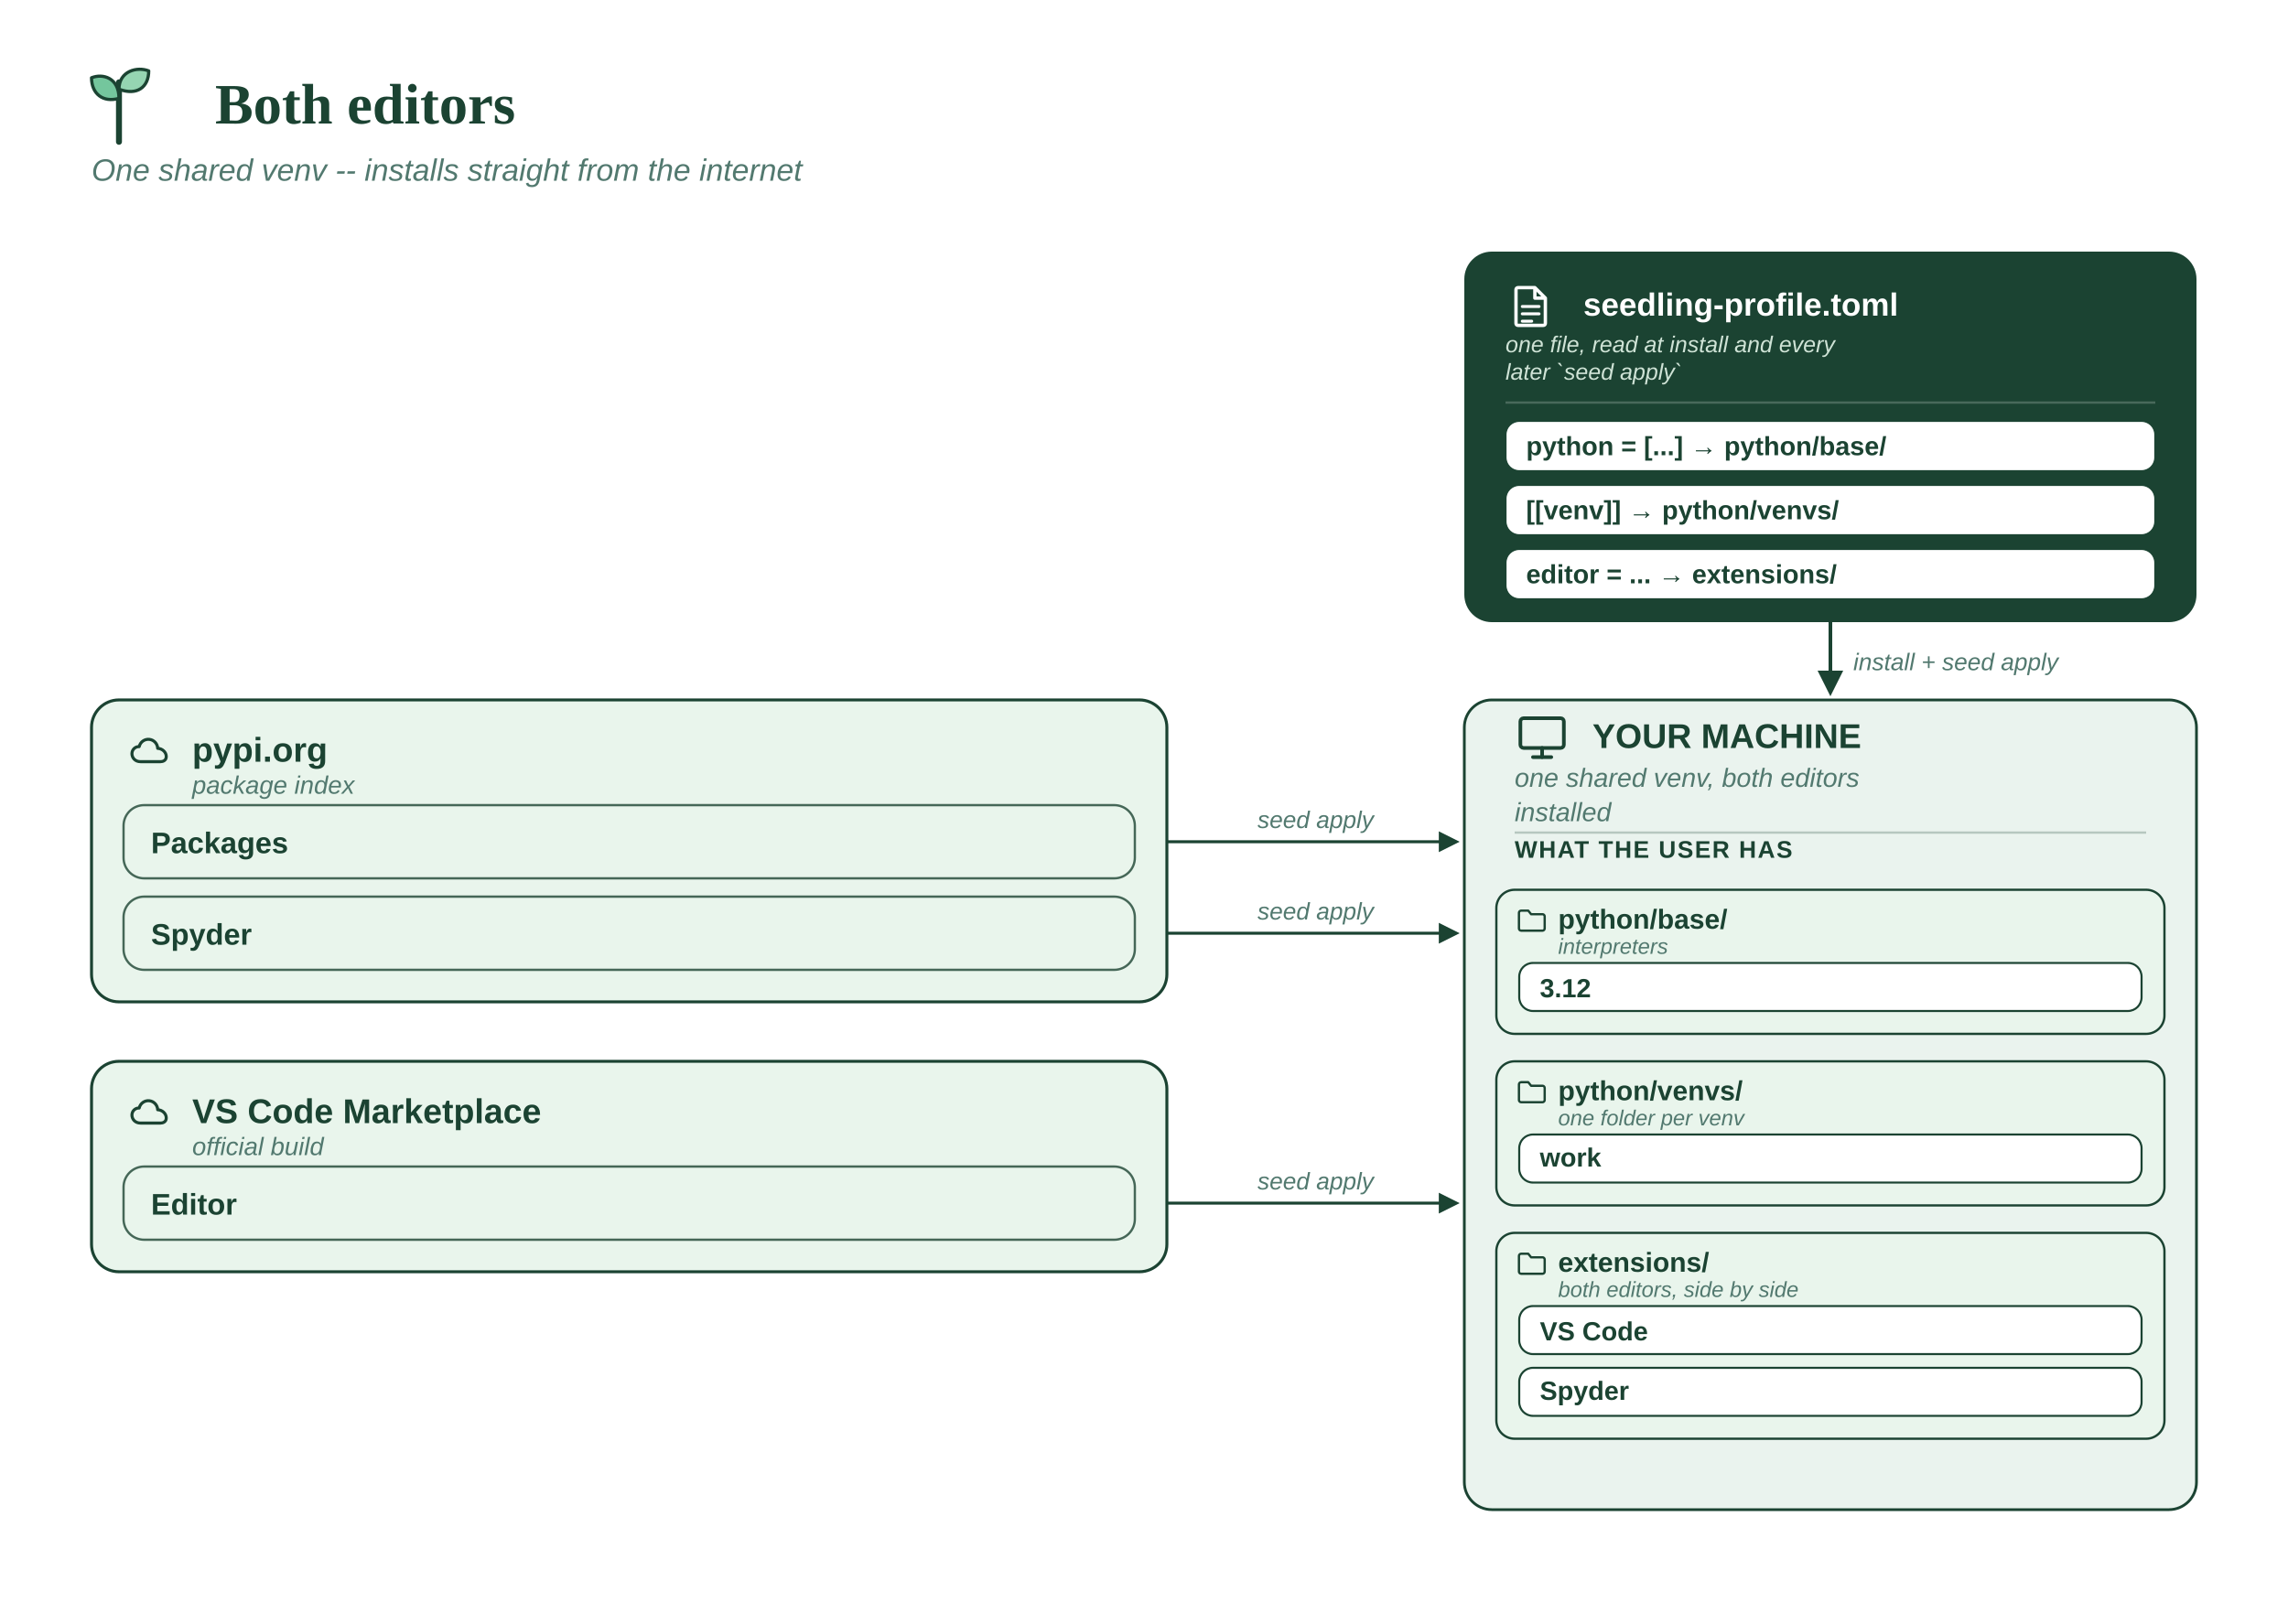
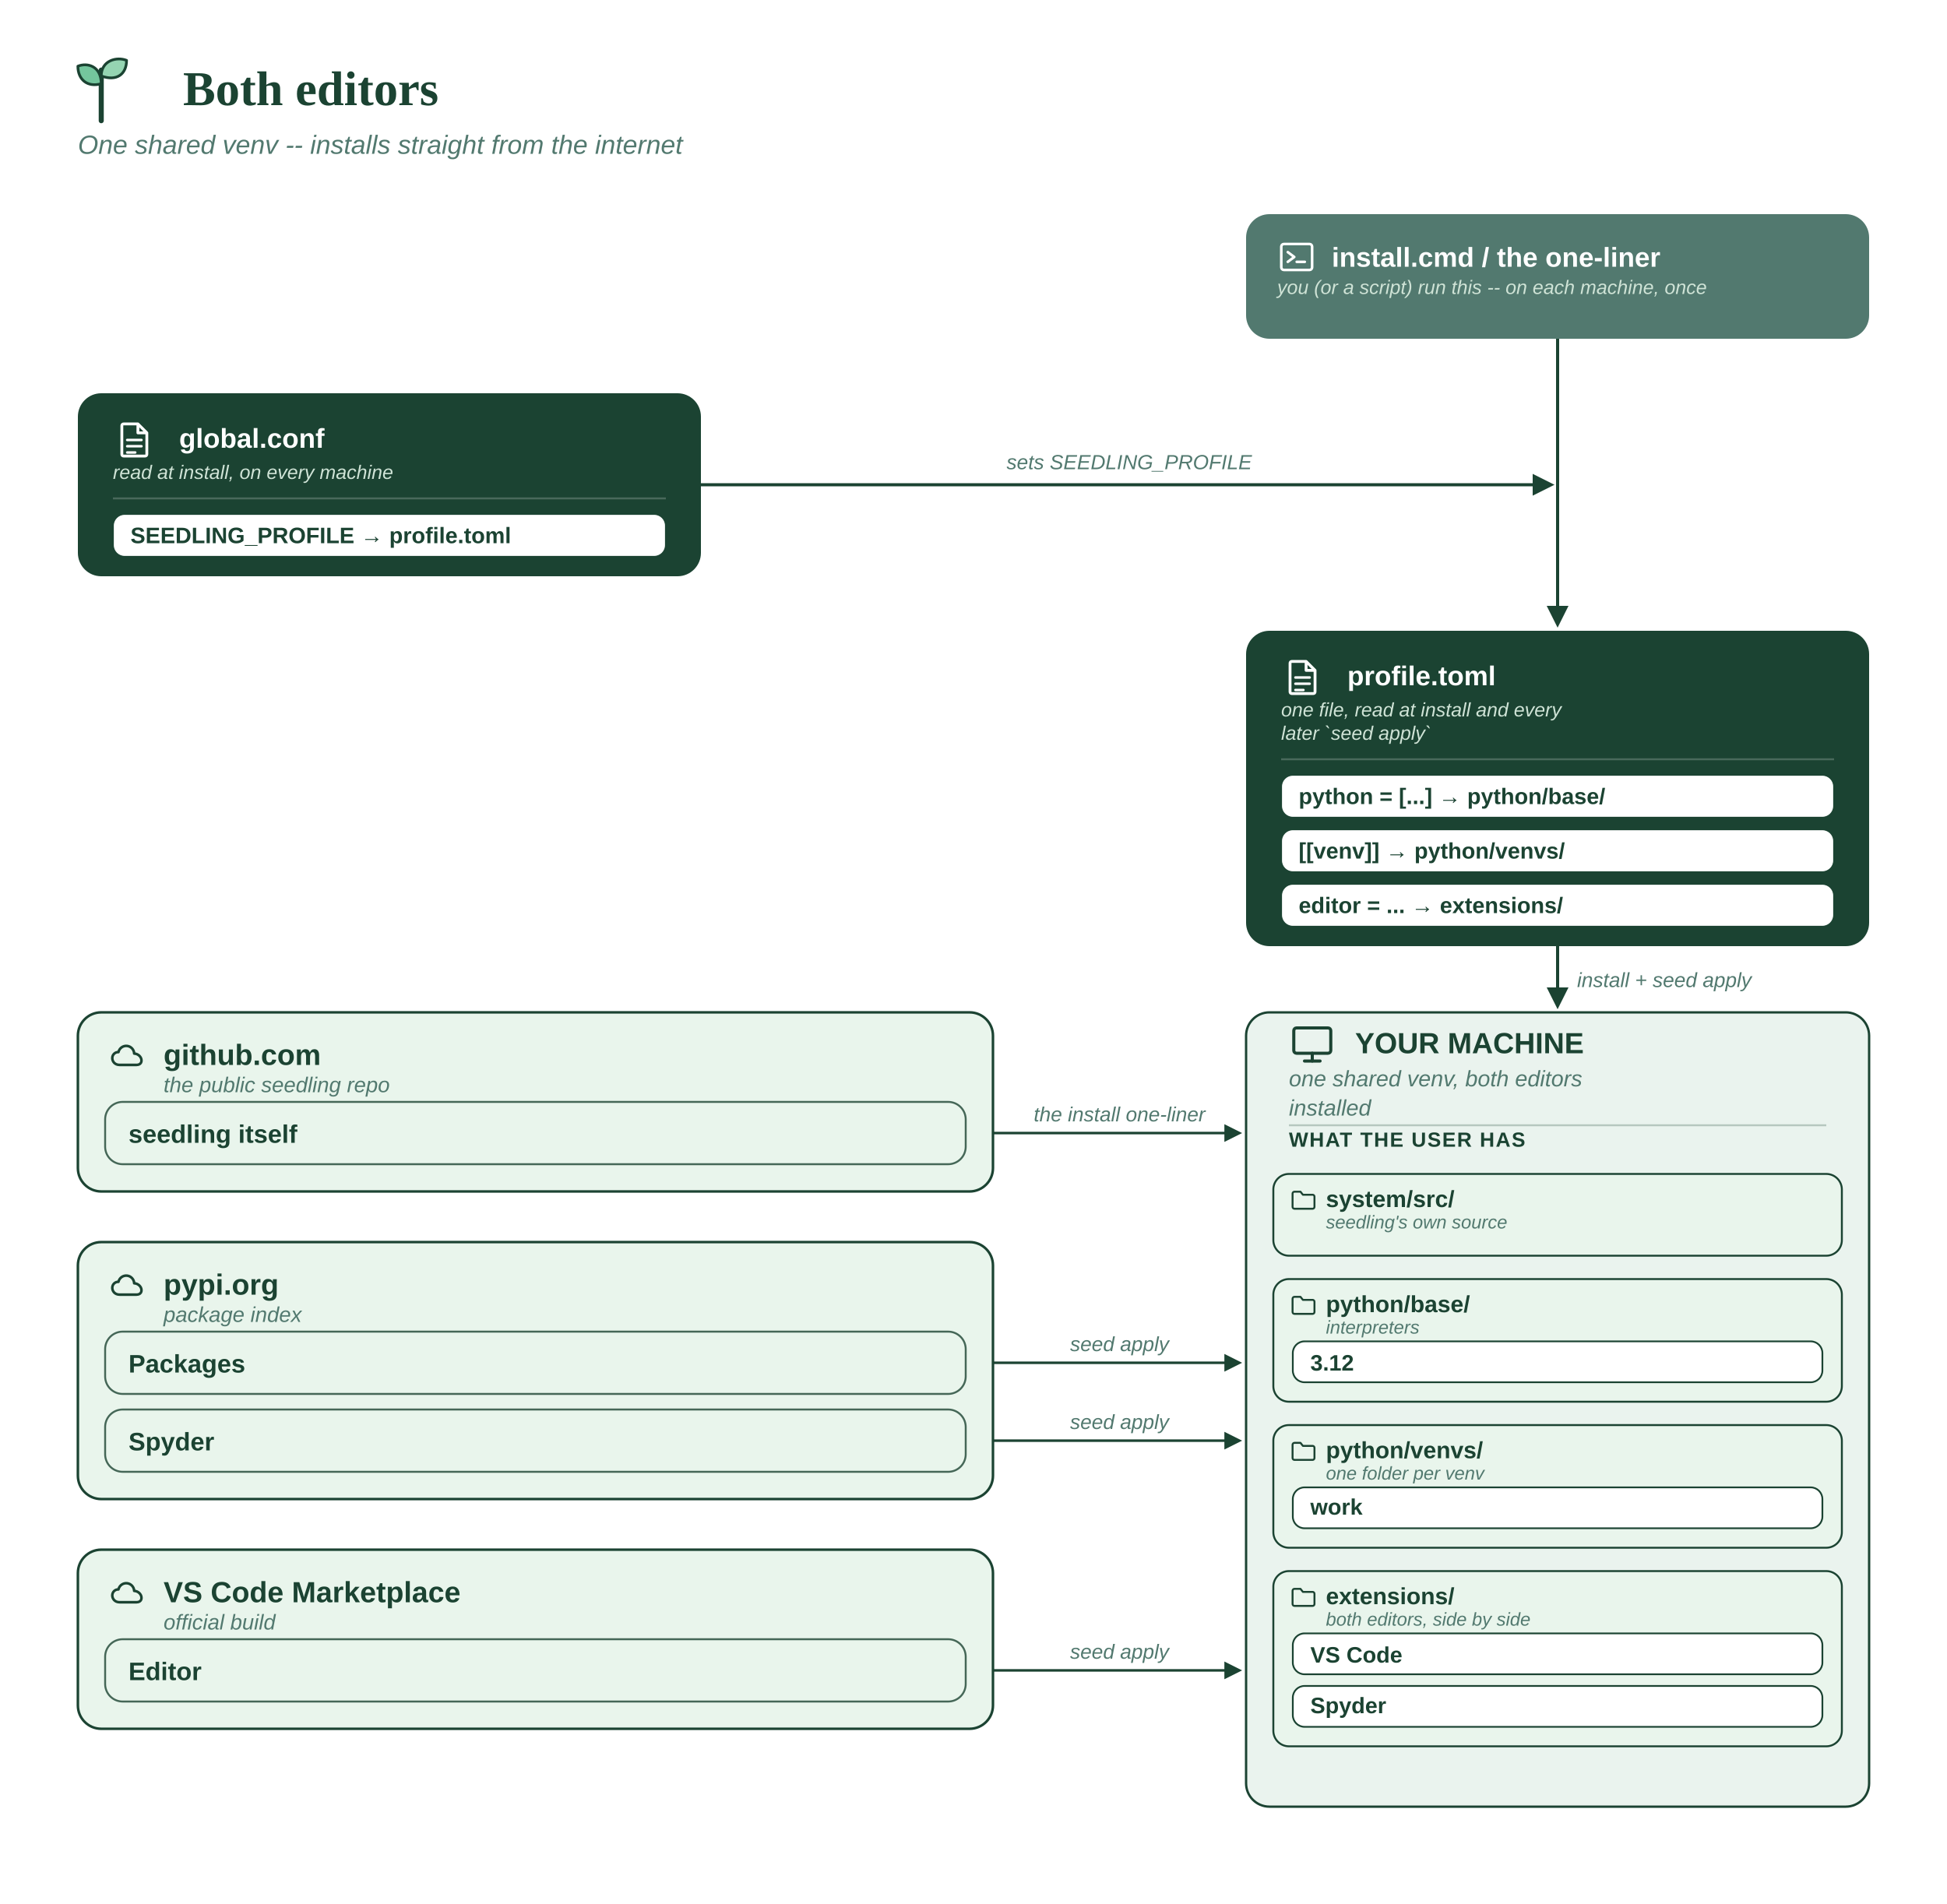
- <svg xmlns="http://www.w3.org/2000/svg" viewBox="0 0 1000 710" font-family="Arial, Helvetica, sans-serif">
+ <svg xmlns="http://www.w3.org/2000/svg" viewBox="0 0 1000 978" font-family="Arial, Helvetica, sans-serif">
  <defs>
    <defs>
      <style>
      .head  { font-family: Georgia, 'Times New Roman', serif; }
      .body  { font-family: Arial, Helvetica, sans-serif; }
      .fg    { fill: #1B4332; }
      .fw    { fill: #FFFFFF; }
      .fmute { fill: #52796F; }
    </style>
      <marker id="arrow" markerWidth="7" markerHeight="7" refX="5.5" refY="3.5" orient="auto">
        <path d="M0,0 L7,3.5 L0,7 Z" fill="#1B4332" />
      </marker>
      <symbol id="ic-cloud" viewBox="0 0 24 24">
        <path d="M6.5 18 C3.5 18 2 15.8 2 13.8 C2 11.6 3.8 10 5.8 10.1 C6.4 7.6 8.7 6 11.2 6.3 C13.6 6.6 15.4 8.6 15.5 11 C17.9 11.1 20 13 20 15.3 C20 17.4 18.2 18 17 18 Z" fill="none" stroke="currentColor" stroke-width="1.6" stroke-linejoin="round" />
      </symbol>
      <symbol id="ic-box" viewBox="0 0 24 24">
        <path d="M3 8 L12 4 L21 8 L12 12 Z" fill="none" stroke="currentColor" stroke-width="1.6" stroke-linejoin="round" />
        <path d="M3 8 V17 L12 21 V12" fill="none" stroke="currentColor" stroke-width="1.6" stroke-linejoin="round" />
        <path d="M21 8 V17 L12 21" fill="none" stroke="currentColor" stroke-width="1.6" stroke-linejoin="round" />
      </symbol>
      <symbol id="ic-server" viewBox="0 0 24 24">
        <rect x="3" y="4" width="18" height="6" rx="1.3" fill="none" stroke="currentColor" stroke-width="1.6" />
        <rect x="3" y="14" width="18" height="6" rx="1.3" fill="none" stroke="currentColor" stroke-width="1.6" />
        <circle cx="7" cy="7" r="1" fill="currentColor" />
        <circle cx="7" cy="17" r="1" fill="currentColor" />
      </symbol>
      <symbol id="ic-monitor" viewBox="0 0 24 24">
        <rect x="2.5" y="4" width="19" height="13" rx="1.4" fill="none" stroke="currentColor" stroke-width="1.6" />
        <line x1="8" y1="21" x2="16" y2="21" stroke="currentColor" stroke-width="1.6" stroke-linecap="round" />
        <line x1="12" y1="17" x2="12" y2="21" stroke="currentColor" stroke-width="1.6" stroke-linecap="round" />
      </symbol>
      <symbol id="ic-folder" viewBox="0 0 24 24">
        <path d="M3 6.5 C3 5.7 3.7 5 4.5 5 H9.5 L11.5 7.5 H19.5 C20.3 7.5 21 8.2 21 9 V17.5 C21 18.3 20.3 19 19.5 19 H4.5 C3.7 19 3 18.3 3 17.5 Z" fill="none" stroke="currentColor" stroke-width="1.6" stroke-linejoin="round" />
      </symbol>
      <symbol id="ic-doc" viewBox="0 0 24 24">
        <path d="M6 3 H14 L19 8 V20 C19 20.6 18.6 21 18 21 H6 C5.4 21 5 20.6 5 20 V4 C5 3.4 5.4 3 6 3 Z" fill="none" stroke="currentColor" stroke-width="1.6" stroke-linejoin="round" />
        <path d="M14 3 V8 H19" fill="none" stroke="currentColor" stroke-width="1.6" stroke-linejoin="round" />
        <line x1="8" y1="12" x2="16" y2="12" stroke="currentColor" stroke-width="1.4" stroke-linecap="round" />
        <line x1="8" y1="15.5" x2="16" y2="15.5" stroke="currentColor" stroke-width="1.4" stroke-linecap="round" />
        <line x1="8" y1="19" x2="12.5" y2="19" stroke="currentColor" stroke-width="1.4" stroke-linecap="round" />
      </symbol>
+       <symbol id="ic-terminal" viewBox="0 0 24 24">
+         <rect x="2.5" y="4" width="19" height="16" rx="1.6" fill="none" stroke="currentColor" stroke-width="1.6" />
+         <path d="M6.5 9 L10.5 12 L6.5 15" fill="none" stroke="currentColor" stroke-width="1.6" stroke-linecap="round" stroke-linejoin="round" />
+         <line x1="12" y1="15" x2="17" y2="15" stroke="currentColor" stroke-width="1.6" stroke-linecap="round" />
+       </symbol>
    </defs>
  </defs>
-   <rect x="0" y="0" width="1000" height="710" fill="#FFFFFF" />
+   <rect x="0" y="0" width="1000" height="978" fill="#FFFFFF" />
  <g transform="translate(40,20)">
    <path d="M12 42 V16" stroke="#1B4332" stroke-width="2.6" stroke-linecap="round" fill="none" />
    <path d="M12 23 C12 14 5 12 0 14 C0 21 5 25 12 23 Z" fill="#74C69D" stroke="#1B4332" stroke-width="1.4" stroke-linejoin="round" />
    <path d="M12 19 C12 11 20 9 25 11 C25 18 20 22 12 19 Z" fill="#95D5B2" stroke="#1B4332" stroke-width="1.4" stroke-linejoin="round" />
  </g>
  <text x="94" y="54" class="head fg" font-size="25" font-weight="700">Both editors</text>
  <text x="40" y="79" class="body fmute" font-size="13.5" font-style="italic">One shared venv -- installs straight from the internet</text>
-   <rect x="640" y="110" width="320" height="162" rx="12" fill="#1B4332" />
-   <use href="#ic-doc" x="658" y="123" width="22" height="22" color="#FFFFFF" />
-   <text x="692" y="138" class="body fw" font-size="14.0" font-weight="700">seedling-profile.toml</text>
-   <text x="658" y="154" class="body" fill="#CFE3D6" font-size="10" font-style="italic">one file, read at install and every</text>
-   <text x="658" y="166" class="body" fill="#CFE3D6" font-size="10" font-style="italic">later `seed apply`</text>
-   <line x1="658" y1="176" x2="942" y2="176" stroke="#FFFFFF" stroke-width="1" opacity="0.2" />
-   <rect x="658" y="184" width="284" height="22" rx="6" fill="#FFFFFF" stroke="#1B4332" stroke-width="0.9" />
-   <text x="667" y="199" class="body fg" font-size="11.5" font-weight="600">python = [...]  →  python/base/</text>
-   <rect x="658" y="212" width="284" height="22" rx="6" fill="#FFFFFF" stroke="#1B4332" stroke-width="0.9" />
-   <text x="667" y="227" class="body fg" font-size="11.5" font-weight="600">[[venv]]  →  python/venvs/</text>
-   <rect x="658" y="240" width="284" height="22" rx="6" fill="#FFFFFF" stroke="#1B4332" stroke-width="0.9" />
-   <text x="667" y="255" class="body fg" font-size="11.5" font-weight="600">editor = ...  →  extensions/</text>
-   <line x1="800" y1="272" x2="800" y2="302" stroke="#1B4332" stroke-width="1.6" marker-end="url(#arrow)" />
-   <text x="810" y="293" class="body fmute" font-size="10.5" font-style="italic">install + seed apply</text>
-   <rect x="640" y="306" width="320" height="354" rx="12" fill="#EAF3EE" stroke="#1B4332" stroke-width="1.2" />
-   <use href="#ic-monitor" x="662" y="310" width="24" height="24" color="#1B4332" />
-   <text x="696" y="327" class="body fg" font-size="15" font-weight="700">YOUR MACHINE</text>
-   <text x="662" y="344" class="body fmute" font-size="11.5" font-style="italic">one shared venv, both editors</text>
-   <text x="662" y="359" class="body fmute" font-size="11.5" font-style="italic">installed</text>
-   <line x1="662" y1="364" x2="938" y2="364" stroke="#1B4332" stroke-width="1" opacity="0.25" />
-   <text x="662" y="375" class="body fg" font-size="10.5" font-weight="700" letter-spacing="0.6">WHAT THE USER HAS</text>
-   <rect x="654" y="389" width="292" height="63" rx="8" fill="#E9F5EC" stroke="#1B4332" stroke-width="1" />
-   <use href="#ic-folder" x="662" y="395" width="15" height="15" color="#1B4332" />
-   <text x="681" y="406" class="body fg" font-size="12.0" font-weight="700">python/base/</text>
-   <text x="681" y="417" class="body fmute" font-size="9.5" font-style="italic">interpreters</text>
-   <rect x="664" y="421" width="272" height="21" rx="6" fill="#FFFFFF" stroke="#1B4332" stroke-width="0.9" />
-   <text x="673" y="436" class="body fg" font-size="11.5" font-weight="600">3.12</text>
-   <rect x="654" y="464" width="292" height="63" rx="8" fill="#E9F5EC" stroke="#1B4332" stroke-width="1" />
-   <use href="#ic-folder" x="662" y="470" width="15" height="15" color="#1B4332" />
-   <text x="681" y="481" class="body fg" font-size="12.0" font-weight="700">python/venvs/</text>
-   <text x="681" y="492" class="body fmute" font-size="9.5" font-style="italic">one folder per venv</text>
-   <rect x="664" y="496" width="272" height="21" rx="6" fill="#FFFFFF" stroke="#1B4332" stroke-width="0.9" />
-   <text x="673" y="510" class="body fg" font-size="11.5" font-weight="600">work</text>
-   <rect x="654" y="539" width="292" height="90" rx="8" fill="#E9F5EC" stroke="#1B4332" stroke-width="1" />
-   <use href="#ic-folder" x="662" y="545" width="15" height="15" color="#1B4332" />
-   <text x="681" y="556" class="body fg" font-size="12.0" font-weight="700">extensions/</text>
-   <text x="681" y="567" class="body fmute" font-size="9.5" font-style="italic">both editors, side by side</text>
-   <rect x="664" y="571" width="272" height="21" rx="6" fill="#FFFFFF" stroke="#1B4332" stroke-width="0.9" />
-   <text x="673" y="586" class="body fg" font-size="11.5" font-weight="600">VS Code</text>
-   <rect x="664" y="598" width="272" height="21" rx="6" fill="#FFFFFF" stroke="#1B4332" stroke-width="0.9" />
-   <text x="673" y="612" class="body fg" font-size="11.5" font-weight="600">Spyder</text>
-   <rect x="40" y="306" width="470" height="132" rx="12" fill="#E9F5EC" stroke="#1B4332" stroke-width="1.3" />
-   <use href="#ic-cloud" x="56" y="318" width="20" height="20" color="#1B4332" />
-   <text x="84" y="333" class="body fg" font-size="15.0" font-weight="700">pypi.org</text>
-   <text x="84" y="347" class="body fmute" font-size="11.0" font-style="italic">package index</text>
-   <rect x="54" y="352" width="442" height="32" rx="9" fill="#E9F5EC" stroke="#1B4332" stroke-width="1" opacity="0.8" />
-   <text x="66" y="373" class="body fg" font-size="13.0" font-weight="700">Packages</text>
-   <line x1="510" y1="368" x2="636" y2="368" stroke="#1B4332" stroke-width="1.3" marker-end="url(#arrow)" />
-   <text x="575" y="362" text-anchor="middle" class="body fmute" font-size="10.5" font-style="italic">seed apply</text>
-   <rect x="54" y="392" width="442" height="32" rx="9" fill="#E9F5EC" stroke="#1B4332" stroke-width="1" opacity="0.8" />
-   <text x="66" y="413" class="body fg" font-size="13.0" font-weight="700">Spyder</text>
-   <line x1="510" y1="408" x2="636" y2="408" stroke="#1B4332" stroke-width="1.3" marker-end="url(#arrow)" />
-   <text x="575" y="402" text-anchor="middle" class="body fmute" font-size="10.5" font-style="italic">seed apply</text>
-   <rect x="40" y="464" width="470" height="92" rx="12" fill="#E9F5EC" stroke="#1B4332" stroke-width="1.3" />
-   <use href="#ic-cloud" x="56" y="476" width="20" height="20" color="#1B4332" />
-   <text x="84" y="491" class="body fg" font-size="15.0" font-weight="700">VS Code Marketplace</text>
-   <text x="84" y="505" class="body fmute" font-size="11.0" font-style="italic">official build</text>
-   <rect x="54" y="510" width="442" height="32" rx="9" fill="#E9F5EC" stroke="#1B4332" stroke-width="1" opacity="0.8" />
-   <text x="66" y="531" class="body fg" font-size="13.0" font-weight="700">Editor</text>
-   <line x1="510" y1="526" x2="636" y2="526" stroke="#1B4332" stroke-width="1.3" marker-end="url(#arrow)" />
-   <text x="575" y="520" text-anchor="middle" class="body fmute" font-size="10.5" font-style="italic">seed apply</text>
+   <rect x="640" y="110" width="320" height="64" rx="12" fill="#52796F" />
+   <use href="#ic-terminal" x="656" y="122" width="20" height="20" color="#FFFFFF" />
+   <text x="684" y="137" class="body fw" font-size="14.0" font-weight="700">install.cmd  /  the one-liner</text>
+   <text x="656" y="151" class="body" fill="#CFE3D6" font-size="10" font-style="italic">you (or a script) run this -- on each machine, once</text>
+   <line x1="800" y1="174" x2="800" y2="320" stroke="#1B4332" stroke-width="1.6" marker-end="url(#arrow)" />
+   <rect x="40" y="202" width="320" height="94" rx="12" fill="#1B4332" />
+   <use href="#ic-doc" x="58" y="215" width="22" height="22" color="#FFFFFF" />
+   <text x="92" y="230" class="body fw" font-size="14" font-weight="700">global.conf</text>
+   <text x="58" y="246" class="body" fill="#CFE3D6" font-size="10" font-style="italic">read at install, on every machine</text>
+   <line x1="58" y1="256" x2="342" y2="256" stroke="#FFFFFF" stroke-width="1" opacity="0.2" />
+   <rect x="58" y="264" width="284" height="22" rx="6" fill="#FFFFFF" stroke="#1B4332" stroke-width="0.9" />
+   <text x="67" y="279" class="body fg" font-size="11.5" font-weight="600">SEEDLING_PROFILE  →  profile.toml</text>
+   <line x1="360" y1="249" x2="796" y2="249" stroke="#1B4332" stroke-width="1.6" marker-end="url(#arrow)" />
+   <text x="580" y="241" text-anchor="middle" class="body fmute" font-size="10.5" font-style="italic">sets SEEDLING_PROFILE</text>
+   <rect x="640" y="324" width="320" height="162" rx="12" fill="#1B4332" />
+   <use href="#ic-doc" x="658" y="337" width="22" height="22" color="#FFFFFF" />
+   <text x="692" y="352" class="body fw" font-size="14.0" font-weight="700">profile.toml</text>
+   <text x="658" y="368" class="body" fill="#CFE3D6" font-size="10" font-style="italic">one file, read at install and every</text>
+   <text x="658" y="380" class="body" fill="#CFE3D6" font-size="10" font-style="italic">later `seed apply`</text>
+   <line x1="658" y1="390" x2="942" y2="390" stroke="#FFFFFF" stroke-width="1" opacity="0.2" />
+   <rect x="658" y="398" width="284" height="22" rx="6" fill="#FFFFFF" stroke="#1B4332" stroke-width="0.9" />
+   <text x="667" y="413" class="body fg" font-size="11.5" font-weight="600">python = [...]  →  python/base/</text>
+   <rect x="658" y="426" width="284" height="22" rx="6" fill="#FFFFFF" stroke="#1B4332" stroke-width="0.9" />
+   <text x="667" y="441" class="body fg" font-size="11.5" font-weight="600">[[venv]]  →  python/venvs/</text>
+   <rect x="658" y="454" width="284" height="22" rx="6" fill="#FFFFFF" stroke="#1B4332" stroke-width="0.9" />
+   <text x="667" y="469" class="body fg" font-size="11.5" font-weight="600">editor = ...  →  extensions/</text>
+   <line x1="800" y1="486" x2="800" y2="516" stroke="#1B4332" stroke-width="1.6" marker-end="url(#arrow)" />
+   <text x="810" y="507" class="body fmute" font-size="10.5" font-style="italic">install + seed apply</text>
+   <rect x="640" y="520" width="320" height="408" rx="12" fill="#EAF3EE" stroke="#1B4332" stroke-width="1.2" />
+   <use href="#ic-monitor" x="662" y="524" width="24" height="24" color="#1B4332" />
+   <text x="696" y="541" class="body fg" font-size="15" font-weight="700">YOUR MACHINE</text>
+   <text x="662" y="558" class="body fmute" font-size="11.5" font-style="italic">one shared venv, both editors</text>
+   <text x="662" y="573" class="body fmute" font-size="11.5" font-style="italic">installed</text>
+   <line x1="662" y1="578" x2="938" y2="578" stroke="#1B4332" stroke-width="1" opacity="0.25" />
+   <text x="662" y="589" class="body fg" font-size="10.5" font-weight="700" letter-spacing="0.6">WHAT THE USER HAS</text>
+   <rect x="654" y="603" width="292" height="42" rx="8" fill="#E9F5EC" stroke="#1B4332" stroke-width="1" />
+   <use href="#ic-folder" x="662" y="609" width="15" height="15" color="#1B4332" />
+   <text x="681" y="620" class="body fg" font-size="12.0" font-weight="700">system/src/</text>
+   <text x="681" y="631" class="body fmute" font-size="9.5" font-style="italic">seedling's own source</text>
+   <rect x="654" y="657" width="292" height="63" rx="8" fill="#E9F5EC" stroke="#1B4332" stroke-width="1" />
+   <use href="#ic-folder" x="662" y="663" width="15" height="15" color="#1B4332" />
+   <text x="681" y="674" class="body fg" font-size="12.0" font-weight="700">python/base/</text>
+   <text x="681" y="685" class="body fmute" font-size="9.5" font-style="italic">interpreters</text>
+   <rect x="664" y="689" width="272" height="21" rx="6" fill="#FFFFFF" stroke="#1B4332" stroke-width="0.9" />
+   <text x="673" y="704" class="body fg" font-size="11.5" font-weight="600">3.12</text>
+   <rect x="654" y="732" width="292" height="63" rx="8" fill="#E9F5EC" stroke="#1B4332" stroke-width="1" />
+   <use href="#ic-folder" x="662" y="738" width="15" height="15" color="#1B4332" />
+   <text x="681" y="749" class="body fg" font-size="12.0" font-weight="700">python/venvs/</text>
+   <text x="681" y="760" class="body fmute" font-size="9.5" font-style="italic">one folder per venv</text>
+   <rect x="664" y="764" width="272" height="21" rx="6" fill="#FFFFFF" stroke="#1B4332" stroke-width="0.9" />
+   <text x="673" y="778" class="body fg" font-size="11.5" font-weight="600">work</text>
+   <rect x="654" y="807" width="292" height="90" rx="8" fill="#E9F5EC" stroke="#1B4332" stroke-width="1" />
+   <use href="#ic-folder" x="662" y="813" width="15" height="15" color="#1B4332" />
+   <text x="681" y="824" class="body fg" font-size="12.0" font-weight="700">extensions/</text>
+   <text x="681" y="835" class="body fmute" font-size="9.5" font-style="italic">both editors, side by side</text>
+   <rect x="664" y="839" width="272" height="21" rx="6" fill="#FFFFFF" stroke="#1B4332" stroke-width="0.9" />
+   <text x="673" y="854" class="body fg" font-size="11.5" font-weight="600">VS Code</text>
+   <rect x="664" y="866" width="272" height="21" rx="6" fill="#FFFFFF" stroke="#1B4332" stroke-width="0.9" />
+   <text x="673" y="880" class="body fg" font-size="11.5" font-weight="600">Spyder</text>
+   <rect x="40" y="520" width="470" height="92" rx="12" fill="#E9F5EC" stroke="#1B4332" stroke-width="1.3" />
+   <use href="#ic-cloud" x="56" y="532" width="20" height="20" color="#1B4332" />
+   <text x="84" y="547" class="body fg" font-size="15.0" font-weight="700">github.com</text>
+   <text x="84" y="561" class="body fmute" font-size="11.0" font-style="italic">the public seedling repo</text>
+   <rect x="54" y="566" width="442" height="32" rx="9" fill="#E9F5EC" stroke="#1B4332" stroke-width="1" opacity="0.8" />
+   <text x="66" y="587" class="body fg" font-size="13.0" font-weight="700">seedling itself</text>
+   <line x1="510" y1="582" x2="636" y2="582" stroke="#1B4332" stroke-width="1.3" marker-end="url(#arrow)" />
+   <text x="575" y="576" text-anchor="middle" class="body fmute" font-size="10.5" font-style="italic">the install one-liner</text>
+   <rect x="40" y="638" width="470" height="132" rx="12" fill="#E9F5EC" stroke="#1B4332" stroke-width="1.3" />
+   <use href="#ic-cloud" x="56" y="650" width="20" height="20" color="#1B4332" />
+   <text x="84" y="665" class="body fg" font-size="15.0" font-weight="700">pypi.org</text>
+   <text x="84" y="679" class="body fmute" font-size="11.0" font-style="italic">package index</text>
+   <rect x="54" y="684" width="442" height="32" rx="9" fill="#E9F5EC" stroke="#1B4332" stroke-width="1" opacity="0.8" />
+   <text x="66" y="705" class="body fg" font-size="13.0" font-weight="700">Packages</text>
+   <line x1="510" y1="700" x2="636" y2="700" stroke="#1B4332" stroke-width="1.3" marker-end="url(#arrow)" />
+   <text x="575" y="694" text-anchor="middle" class="body fmute" font-size="10.5" font-style="italic">seed apply</text>
+   <rect x="54" y="724" width="442" height="32" rx="9" fill="#E9F5EC" stroke="#1B4332" stroke-width="1" opacity="0.8" />
+   <text x="66" y="745" class="body fg" font-size="13.0" font-weight="700">Spyder</text>
+   <line x1="510" y1="740" x2="636" y2="740" stroke="#1B4332" stroke-width="1.3" marker-end="url(#arrow)" />
+   <text x="575" y="734" text-anchor="middle" class="body fmute" font-size="10.5" font-style="italic">seed apply</text>
+   <rect x="40" y="796" width="470" height="92" rx="12" fill="#E9F5EC" stroke="#1B4332" stroke-width="1.3" />
+   <use href="#ic-cloud" x="56" y="808" width="20" height="20" color="#1B4332" />
+   <text x="84" y="823" class="body fg" font-size="15.0" font-weight="700">VS Code Marketplace</text>
+   <text x="84" y="837" class="body fmute" font-size="11.0" font-style="italic">official build</text>
+   <rect x="54" y="842" width="442" height="32" rx="9" fill="#E9F5EC" stroke="#1B4332" stroke-width="1" opacity="0.8" />
+   <text x="66" y="863" class="body fg" font-size="13.0" font-weight="700">Editor</text>
+   <line x1="510" y1="858" x2="636" y2="858" stroke="#1B4332" stroke-width="1.3" marker-end="url(#arrow)" />
+   <text x="575" y="852" text-anchor="middle" class="body fmute" font-size="10.5" font-style="italic">seed apply</text>
</svg>
